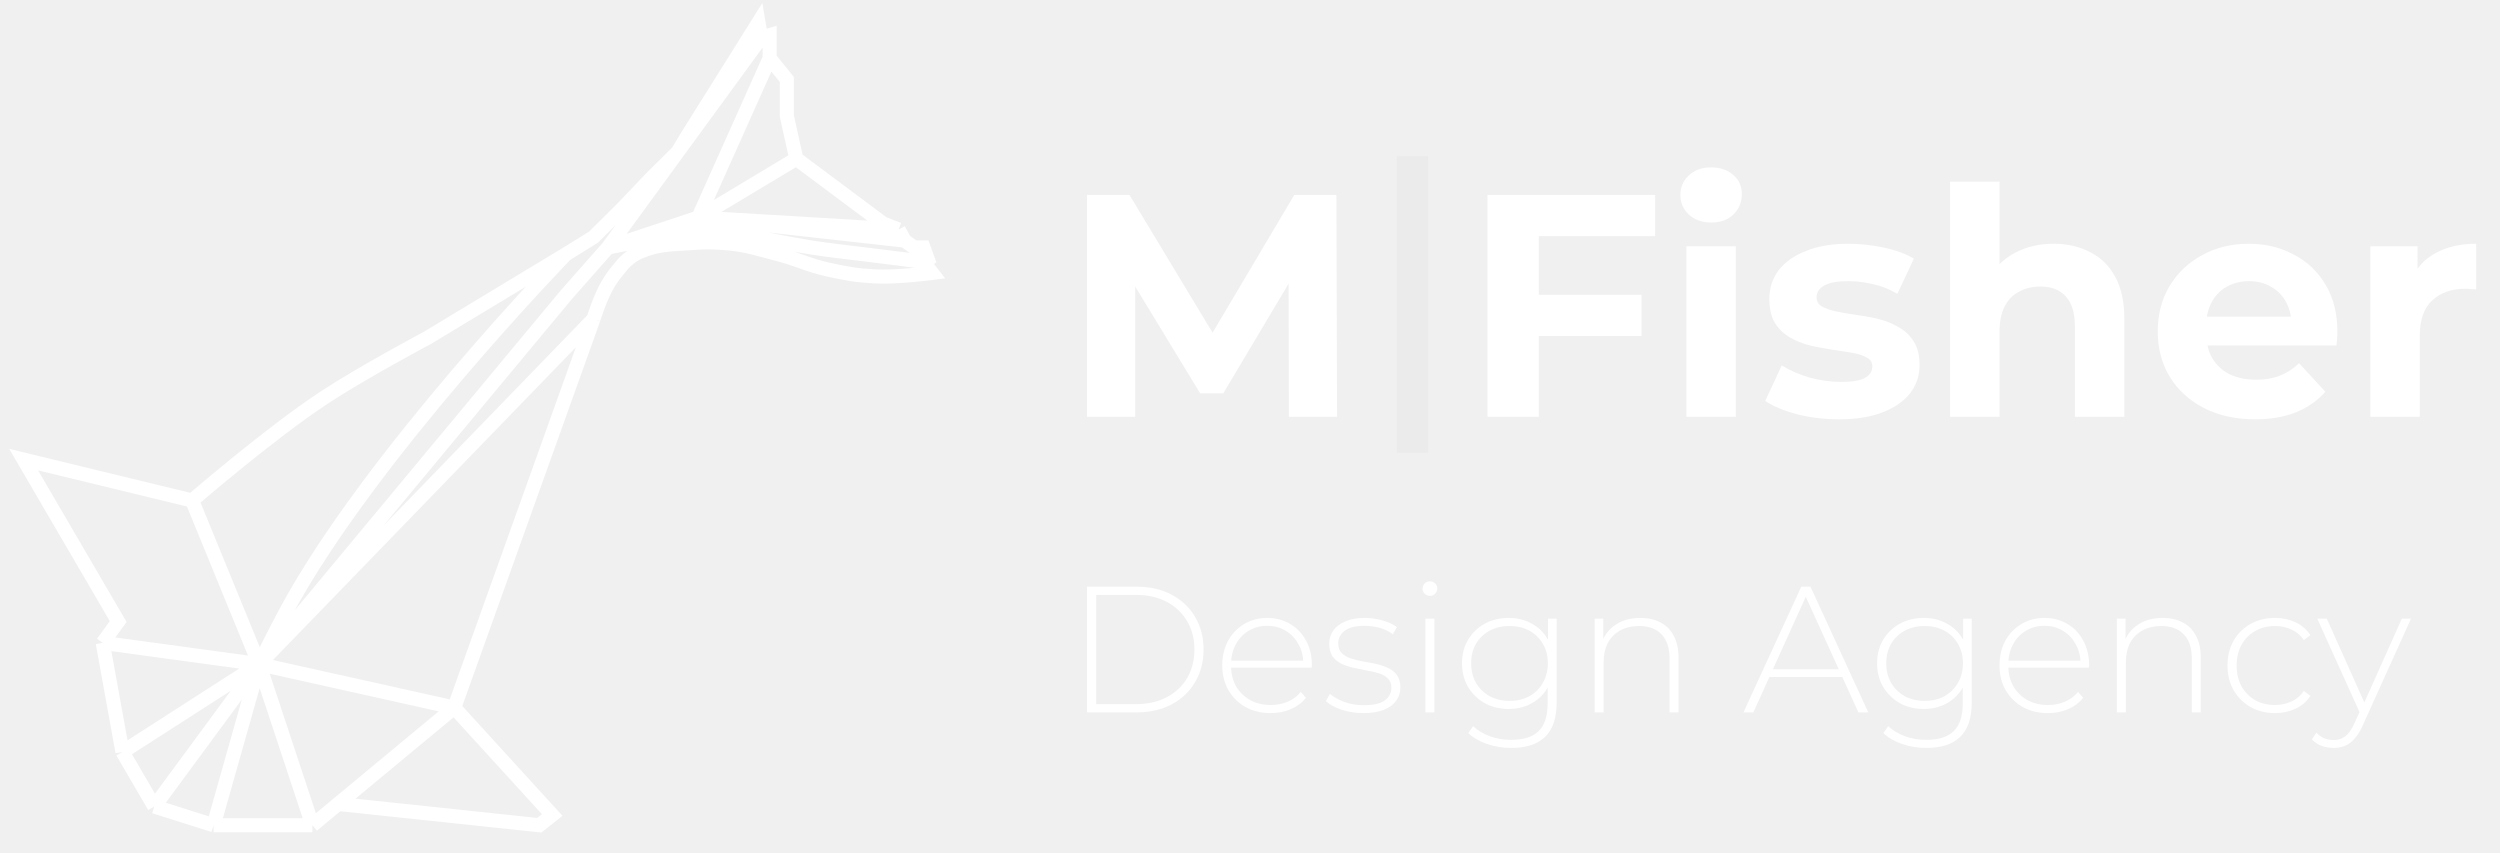
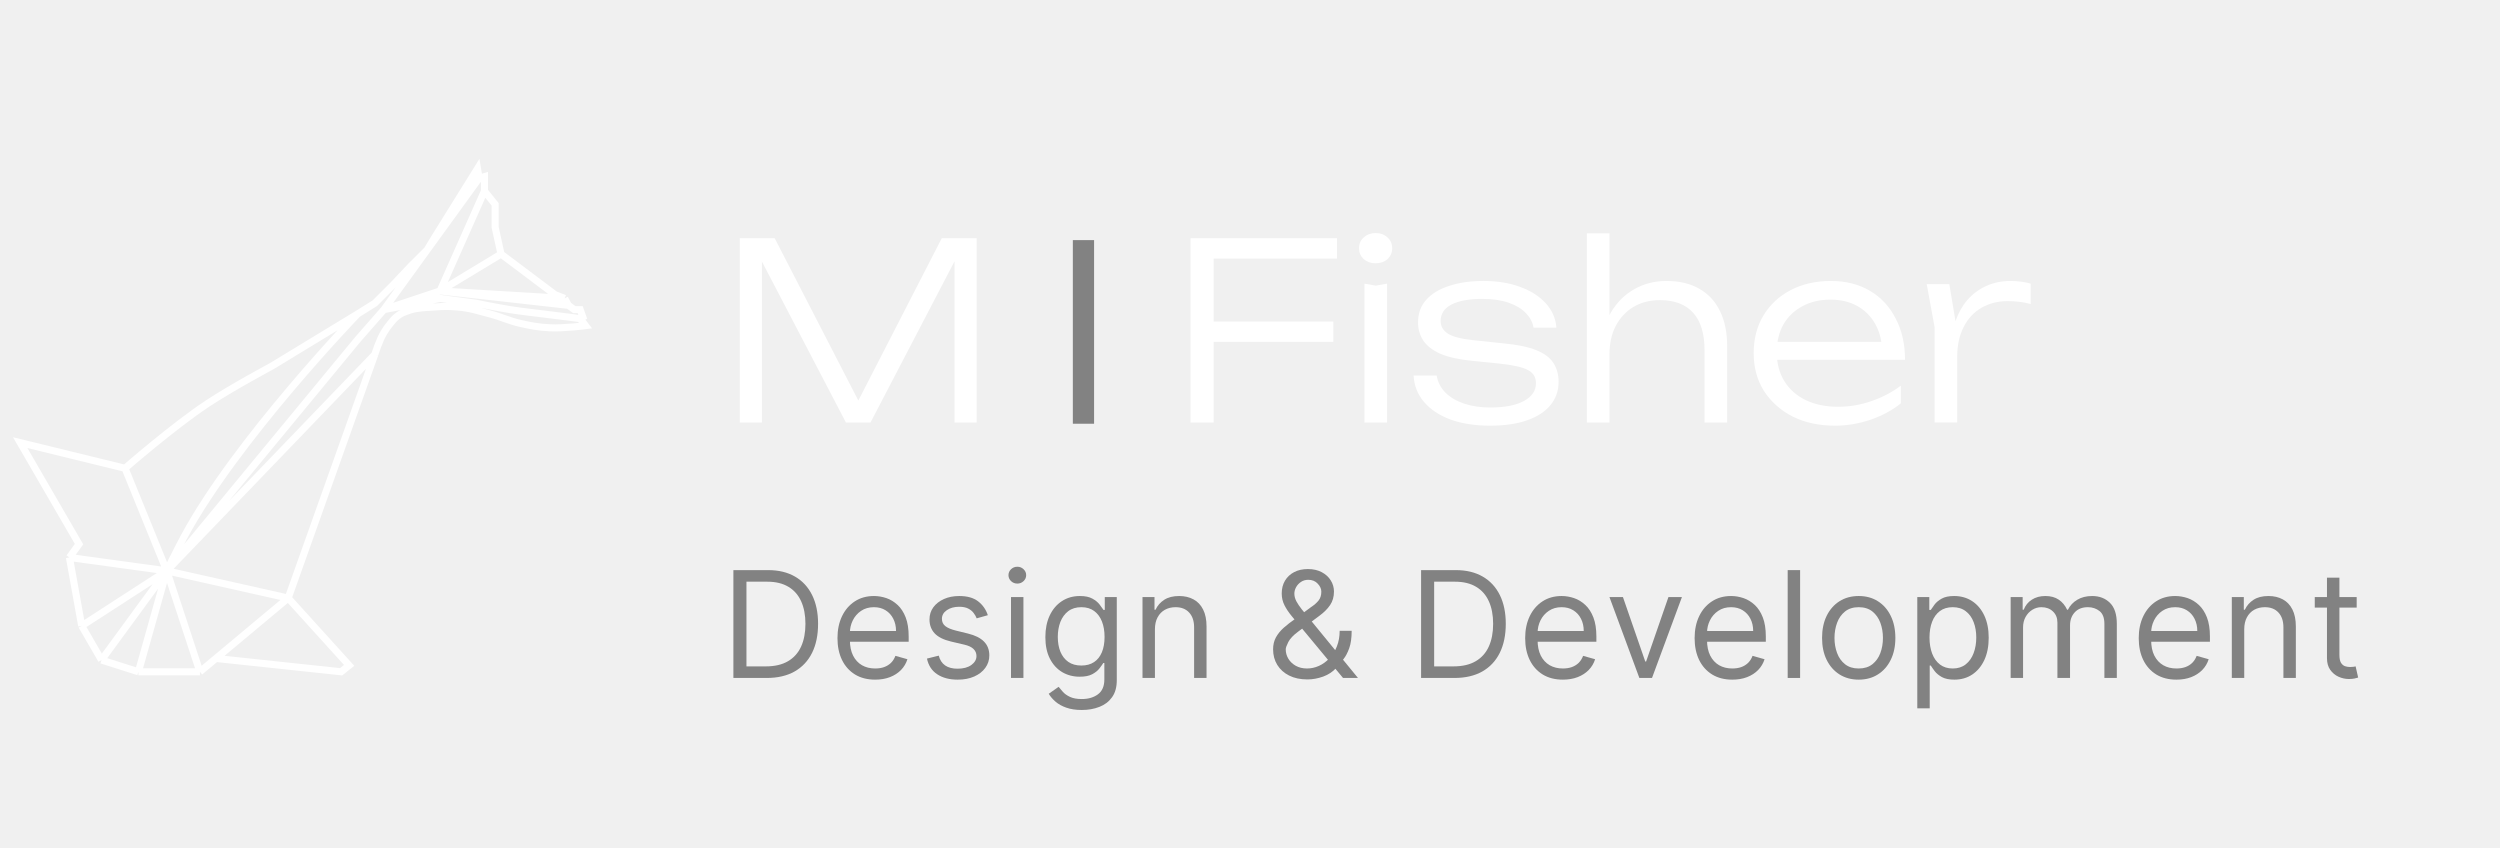
- <svg xmlns="http://www.w3.org/2000/svg" width="355" height="121" viewBox="0 0 355 121" fill="none">
-   <path d="M154.357 59.183V27.683H160.387L173.797 49.913H170.602L183.787 27.683H189.772L189.862 59.183H183.022L182.977 38.168H184.237L173.707 55.853H170.422L159.667 38.168H161.197V59.183H154.357Z" fill="white" />
-   <path d="M218.513 41.858H233.093V47.708H218.513V41.858ZM218.513 59.183H211.223V27.683H235.028V33.533H218.513V59.183Z" fill="white" />
-   <path d="M239.468 59.183V34.973H246.488V59.183H239.468ZM242.978 31.598C241.688 31.598 240.638 31.223 239.828 30.473C239.018 29.723 238.613 28.793 238.613 27.683C238.613 26.573 239.018 25.643 239.828 24.893C240.638 24.143 241.688 23.768 242.978 23.768C244.268 23.768 245.318 24.128 246.128 24.848C246.938 25.538 247.343 26.438 247.343 27.548C247.343 28.718 246.938 29.693 246.128 30.473C245.348 31.223 244.298 31.598 242.978 31.598Z" fill="white" />
-   <path d="M261.148 59.543C259.078 59.543 257.083 59.303 255.163 58.823C253.273 58.313 251.773 57.683 250.663 56.933L253.003 51.893C254.113 52.583 255.418 53.153 256.918 53.603C258.448 54.023 259.948 54.233 261.418 54.233C263.038 54.233 264.178 54.038 264.838 53.648C265.528 53.258 265.873 52.718 265.873 52.028C265.873 51.458 265.603 51.038 265.063 50.768C264.553 50.468 263.863 50.243 262.993 50.093C262.123 49.943 261.163 49.793 260.113 49.643C259.093 49.493 258.058 49.298 257.008 49.058C255.958 48.788 254.998 48.398 254.128 47.888C253.258 47.378 252.553 46.688 252.013 45.818C251.503 44.948 251.248 43.823 251.248 42.443C251.248 40.913 251.683 39.563 252.553 38.393C253.453 37.223 254.743 36.308 256.423 35.648C258.103 34.958 260.113 34.613 262.453 34.613C264.103 34.613 265.783 34.793 267.493 35.153C269.203 35.513 270.628 36.038 271.768 36.728L269.428 41.723C268.258 41.033 267.073 40.568 265.873 40.328C264.703 40.058 263.563 39.923 262.453 39.923C260.893 39.923 259.753 40.133 259.033 40.553C258.313 40.973 257.953 41.513 257.953 42.173C257.953 42.773 258.208 43.223 258.718 43.523C259.258 43.823 259.963 44.063 260.833 44.243C261.703 44.423 262.648 44.588 263.668 44.738C264.718 44.858 265.768 45.053 266.818 45.323C267.868 45.593 268.813 45.983 269.653 46.493C270.523 46.973 271.228 47.648 271.768 48.518C272.308 49.358 272.578 50.468 272.578 51.848C272.578 53.348 272.128 54.683 271.228 55.853C270.328 56.993 269.023 57.893 267.313 58.553C265.633 59.213 263.578 59.543 261.148 59.543Z" fill="white" />
-   <path d="M291.624 34.613C293.544 34.613 295.254 35.003 296.754 35.783C298.284 36.533 299.484 37.703 300.354 39.293C301.224 40.853 301.659 42.863 301.659 45.323V59.183H294.639V46.403C294.639 44.453 294.204 43.013 293.334 42.083C292.494 41.153 291.294 40.688 289.734 40.688C288.624 40.688 287.619 40.928 286.719 41.408C285.849 41.858 285.159 42.563 284.649 43.523C284.169 44.483 283.929 45.713 283.929 47.213V59.183H276.909V25.793H283.929V37.515V41.678C282.509 39.851 282.144 39.307 283.929 37.515C284.554 36.888 285.274 36.355 286.089 35.918C287.709 35.048 289.554 34.613 291.624 34.613Z" fill="white" />
-   <path d="M320.213 59.543C317.453 59.543 315.023 59.003 312.923 57.923C310.853 56.843 309.248 55.373 308.108 53.513C306.968 51.623 306.398 49.478 306.398 47.078C306.398 44.648 306.953 42.503 308.063 40.643C309.203 38.753 310.748 37.283 312.698 36.233C314.648 35.153 316.853 34.613 319.313 34.613C321.683 34.613 323.813 35.123 325.703 36.143C327.623 37.133 329.138 38.573 330.248 40.463C331.358 42.323 331.913 44.558 331.913 47.168C331.913 47.438 331.898 47.753 331.868 48.113C331.838 48.443 331.808 48.758 331.778 49.058H312.113V44.963H328.088L325.388 46.178C325.388 44.918 325.133 43.823 324.623 42.893C324.113 41.963 323.408 41.243 322.508 40.733C321.608 40.193 320.558 39.923 319.358 39.923C318.158 39.923 317.093 40.193 316.163 40.733C315.263 41.243 314.558 41.978 314.048 42.938C313.538 43.868 313.283 44.978 313.283 46.268V47.348C313.283 48.668 313.568 49.838 314.138 50.858C314.738 51.848 315.563 52.613 316.613 53.153C317.693 53.663 318.953 53.918 320.393 53.918C321.683 53.918 322.808 53.723 323.768 53.333C324.758 52.943 325.658 52.358 326.468 51.578L330.203 55.628C329.093 56.888 327.698 57.863 326.018 58.553C324.338 59.213 322.403 59.543 320.213 59.543Z" fill="white" />
-   <path d="M336.587 59.183V34.973H343.292V41.813L342.347 39.833C343.067 38.123 344.222 36.833 345.812 35.963C347.402 35.063 349.337 34.613 351.617 34.613V41.093C351.317 41.063 351.047 41.048 350.807 41.048C350.567 41.018 350.312 41.003 350.042 41.003C348.122 41.003 346.562 41.558 345.362 42.668C344.192 43.748 343.607 45.443 343.607 47.753V59.183H336.587Z" fill="white" />
-   <path d="M154.357 101.158V83.308H161.421C163.308 83.308 164.965 83.69 166.393 84.455C167.821 85.22 168.926 86.274 169.708 87.617C170.507 88.96 170.907 90.499 170.907 92.233C170.907 93.967 170.507 95.505 169.708 96.848C168.926 98.191 167.821 99.245 166.393 100.01C164.965 100.775 163.308 101.158 161.421 101.158H154.357ZM155.658 99.985H161.319C163.002 99.985 164.464 99.653 165.705 98.99C166.946 98.327 167.906 97.418 168.586 96.262C169.266 95.089 169.606 93.746 169.606 92.233C169.606 90.72 169.266 89.385 168.586 88.229C167.906 87.056 166.946 86.138 165.705 85.475C164.464 84.812 163.002 84.481 161.319 84.481H155.658V99.985Z" fill="white" />
-   <path d="M180.423 101.26C179.08 101.26 177.89 100.971 176.853 100.393C175.833 99.815 175.025 99.016 174.43 97.996C173.852 96.976 173.563 95.811 173.563 94.502C173.563 93.176 173.835 92.012 174.379 91.009C174.94 89.989 175.705 89.19 176.674 88.612C177.643 88.034 178.731 87.745 179.938 87.745C181.145 87.745 182.225 88.025 183.177 88.586C184.146 89.147 184.902 89.938 185.446 90.958C186.007 91.961 186.288 93.125 186.288 94.451C186.288 94.502 186.279 94.562 186.262 94.63C186.262 94.681 186.262 94.74 186.262 94.808H174.507V93.814H185.574L185.064 94.298C185.081 93.261 184.86 92.335 184.401 91.519C183.959 90.686 183.355 90.04 182.59 89.581C181.825 89.105 180.941 88.867 179.938 88.867C178.952 88.867 178.068 89.105 177.286 89.581C176.521 90.04 175.918 90.686 175.476 91.519C175.034 92.335 174.813 93.27 174.813 94.324V94.553C174.813 95.641 175.051 96.61 175.527 97.46C176.02 98.293 176.691 98.948 177.541 99.424C178.391 99.883 179.36 100.112 180.448 100.112C181.298 100.112 182.089 99.959 182.82 99.653C183.568 99.347 184.197 98.88 184.707 98.251L185.446 99.092C184.868 99.806 184.137 100.35 183.253 100.724C182.386 101.081 181.443 101.26 180.423 101.26Z" fill="white" />
-   <path d="M193.598 101.26C192.493 101.26 191.456 101.098 190.487 100.775C189.535 100.452 188.796 100.044 188.269 99.551L188.855 98.531C189.365 98.973 190.045 99.356 190.895 99.679C191.745 99.985 192.663 100.138 193.649 100.138C195.043 100.138 196.046 99.908 196.658 99.449C197.27 98.99 197.576 98.387 197.576 97.639C197.576 97.095 197.415 96.67 197.092 96.364C196.786 96.041 196.369 95.794 195.842 95.624C195.315 95.454 194.737 95.318 194.108 95.216C193.479 95.097 192.85 94.97 192.221 94.834C191.592 94.698 191.014 94.502 190.487 94.247C189.96 93.992 189.535 93.644 189.212 93.202C188.906 92.743 188.753 92.139 188.753 91.391C188.753 90.711 188.94 90.099 189.314 89.555C189.688 89.011 190.249 88.578 190.997 88.255C191.745 87.915 192.68 87.745 193.802 87.745C194.635 87.745 195.468 87.864 196.301 88.102C197.151 88.34 197.84 88.654 198.367 89.045L197.78 90.065C197.219 89.64 196.59 89.334 195.893 89.147C195.196 88.96 194.491 88.867 193.777 88.867C192.485 88.867 191.533 89.105 190.921 89.581C190.326 90.057 190.028 90.652 190.028 91.366C190.028 91.927 190.181 92.377 190.487 92.717C190.81 93.04 191.235 93.295 191.762 93.482C192.289 93.652 192.867 93.797 193.496 93.916C194.125 94.018 194.754 94.137 195.383 94.273C196.012 94.409 196.59 94.604 197.117 94.859C197.644 95.097 198.061 95.437 198.367 95.879C198.69 96.304 198.851 96.882 198.851 97.613C198.851 98.344 198.647 98.982 198.239 99.526C197.848 100.07 197.262 100.495 196.48 100.801C195.698 101.107 194.737 101.26 193.598 101.26Z" fill="white" />
-   <path d="M202.409 101.158V87.847H203.684V101.158H202.409ZM203.047 84.608C202.758 84.608 202.511 84.506 202.307 84.302C202.103 84.098 202.001 83.86 202.001 83.588C202.001 83.299 202.103 83.053 202.307 82.849C202.511 82.645 202.758 82.543 203.047 82.543C203.353 82.543 203.599 82.645 203.786 82.849C203.99 83.036 204.092 83.274 204.092 83.563C204.092 83.852 203.99 84.098 203.786 84.302C203.599 84.506 203.353 84.608 203.047 84.608Z" fill="white" />
-   <path d="M214.592 106.207C213.385 106.207 212.237 106.02 211.149 105.646C210.061 105.272 209.177 104.753 208.497 104.09L209.186 103.121C209.849 103.733 210.639 104.209 211.557 104.549C212.492 104.889 213.495 105.059 214.566 105.059C216.351 105.059 217.66 104.643 218.493 103.81C219.343 102.977 219.768 101.668 219.768 99.883V96.185L220.023 94.196L219.819 92.207V87.847H221.043V99.73C221.043 101.957 220.499 103.589 219.411 104.626C218.34 105.68 216.734 106.207 214.592 106.207ZM214.235 100.673C212.977 100.673 211.846 100.401 210.843 99.857C209.857 99.296 209.067 98.531 208.472 97.562C207.894 96.576 207.605 95.454 207.605 94.196C207.605 92.921 207.894 91.799 208.472 90.83C209.067 89.861 209.857 89.105 210.843 88.561C211.846 88.017 212.977 87.745 214.235 87.745C215.442 87.745 216.521 88.008 217.473 88.535C218.442 89.045 219.207 89.785 219.768 90.754C220.329 91.706 220.61 92.853 220.61 94.196C220.61 95.522 220.329 96.67 219.768 97.639C219.207 98.608 218.442 99.356 217.473 99.883C216.521 100.41 215.442 100.673 214.235 100.673ZM214.337 99.526C215.408 99.526 216.351 99.305 217.167 98.863C217.983 98.404 218.621 97.775 219.08 96.976C219.556 96.16 219.794 95.233 219.794 94.196C219.794 93.142 219.556 92.216 219.08 91.417C218.621 90.618 217.983 89.997 217.167 89.555C216.351 89.113 215.408 88.892 214.337 88.892C213.3 88.892 212.365 89.113 211.532 89.555C210.716 89.997 210.07 90.618 209.594 91.417C209.135 92.216 208.905 93.142 208.905 94.196C208.905 95.233 209.135 96.16 209.594 96.976C210.07 97.775 210.716 98.404 211.532 98.863C212.365 99.305 213.3 99.526 214.337 99.526Z" fill="white" />
-   <path d="M232.943 87.745C234.031 87.745 234.974 87.957 235.773 88.382C236.589 88.79 237.218 89.419 237.66 90.269C238.119 91.102 238.349 92.139 238.349 93.38V101.158H237.074V93.482C237.074 91.986 236.691 90.847 235.926 90.065C235.178 89.283 234.124 88.892 232.764 88.892C231.727 88.892 230.826 89.105 230.061 89.53C229.296 89.955 228.71 90.55 228.302 91.315C227.911 92.08 227.715 92.998 227.715 94.069V101.158H226.44V87.847H227.664V91.544L227.486 91.136C227.894 90.082 228.565 89.258 229.5 88.663C230.435 88.051 231.583 87.745 232.943 87.745Z" fill="white" />
-   <path d="M247.572 101.158L255.783 83.308H257.083L265.294 101.158H263.892L256.14 84.124H256.701L248.974 101.158H247.572ZM250.581 96.134L251.014 95.038H261.699L262.132 96.134H250.581Z" fill="white" />
-   <path d="M273.536 106.207C272.329 106.207 271.181 106.02 270.093 105.646C269.005 105.272 268.121 104.753 267.441 104.09L268.13 103.121C268.793 103.733 269.583 104.209 270.501 104.549C271.436 104.889 272.439 105.059 273.51 105.059C275.295 105.059 276.604 104.643 277.437 103.81C278.287 102.977 278.712 101.668 278.712 99.883V96.185L278.967 94.196L278.763 92.207V87.847H279.987V99.73C279.987 101.957 279.443 103.589 278.355 104.626C277.284 105.68 275.678 106.207 273.536 106.207ZM273.179 100.673C271.921 100.673 270.79 100.401 269.787 99.857C268.801 99.296 268.011 98.531 267.416 97.562C266.838 96.576 266.549 95.454 266.549 94.196C266.549 92.921 266.838 91.799 267.416 90.83C268.011 89.861 268.801 89.105 269.787 88.561C270.79 88.017 271.921 87.745 273.179 87.745C274.386 87.745 275.465 88.008 276.417 88.535C277.386 89.045 278.151 89.785 278.712 90.754C279.273 91.706 279.554 92.853 279.554 94.196C279.554 95.522 279.273 96.67 278.712 97.639C278.151 98.608 277.386 99.356 276.417 99.883C275.465 100.41 274.386 100.673 273.179 100.673ZM273.281 99.526C274.352 99.526 275.295 99.305 276.111 98.863C276.927 98.404 277.565 97.775 278.024 96.976C278.5 96.16 278.738 95.233 278.738 94.196C278.738 93.142 278.5 92.216 278.024 91.417C277.565 90.618 276.927 89.997 276.111 89.555C275.295 89.113 274.352 88.892 273.281 88.892C272.244 88.892 271.309 89.113 270.476 89.555C269.66 89.997 269.014 90.618 268.538 91.417C268.079 92.216 267.849 93.142 267.849 94.196C267.849 95.233 268.079 96.16 268.538 96.976C269.014 97.775 269.66 98.404 270.476 98.863C271.309 99.305 272.244 99.526 273.281 99.526Z" fill="white" />
-   <path d="M290.79 101.26C289.447 101.26 288.257 100.971 287.22 100.393C286.2 99.815 285.393 99.016 284.798 97.996C284.219 96.976 283.93 95.811 283.93 94.502C283.93 93.176 284.202 92.012 284.746 91.009C285.307 89.989 286.072 89.19 287.041 88.612C288.01 88.034 289.098 87.745 290.305 87.745C291.512 87.745 292.592 88.025 293.544 88.586C294.513 89.147 295.269 89.938 295.813 90.958C296.374 91.961 296.655 93.125 296.655 94.451C296.655 94.502 296.646 94.562 296.63 94.63C296.63 94.681 296.63 94.74 296.63 94.808H284.874V93.814H295.941L295.431 94.298C295.448 93.261 295.227 92.335 294.768 91.519C294.326 90.686 293.722 90.04 292.957 89.581C292.192 89.105 291.309 88.867 290.305 88.867C289.319 88.867 288.436 89.105 287.654 89.581C286.889 90.04 286.285 90.686 285.843 91.519C285.401 92.335 285.18 93.27 285.18 94.324V94.553C285.18 95.641 285.418 96.61 285.894 97.46C286.387 98.293 287.059 98.948 287.908 99.424C288.758 99.883 289.727 100.112 290.815 100.112C291.665 100.112 292.456 99.959 293.187 99.653C293.935 99.347 294.564 98.88 295.074 98.251L295.813 99.092C295.235 99.806 294.505 100.35 293.62 100.724C292.753 101.081 291.81 101.26 290.79 101.26Z" fill="white" />
-   <path d="M307.102 87.745C308.19 87.745 309.133 87.957 309.932 88.382C310.748 88.79 311.377 89.419 311.819 90.269C312.278 91.102 312.508 92.139 312.508 93.38V101.158H311.233V93.482C311.233 91.986 310.85 90.847 310.085 90.065C309.337 89.283 308.283 88.892 306.923 88.892C305.886 88.892 304.985 89.105 304.22 89.53C303.455 89.955 302.869 90.55 302.461 91.315C302.07 92.08 301.874 92.998 301.874 94.069V101.158H300.599V87.847H301.823V91.544L301.645 91.136C302.053 90.082 302.724 89.258 303.659 88.663C304.594 88.051 305.742 87.745 307.102 87.745Z" fill="white" />
-   <path d="M323.036 101.26C321.744 101.26 320.588 100.971 319.568 100.393C318.565 99.815 317.766 99.016 317.171 97.996C316.593 96.976 316.304 95.811 316.304 94.502C316.304 93.176 316.593 92.003 317.171 90.983C317.766 89.963 318.565 89.173 319.568 88.612C320.588 88.034 321.744 87.745 323.036 87.745C324.107 87.745 325.076 87.949 325.943 88.357C326.827 88.765 327.541 89.377 328.085 90.193L327.141 90.881C326.665 90.201 326.07 89.7 325.356 89.377C324.642 89.054 323.869 88.892 323.036 88.892C321.999 88.892 321.064 89.13 320.231 89.606C319.415 90.065 318.769 90.72 318.293 91.57C317.834 92.403 317.604 93.38 317.604 94.502C317.604 95.624 317.834 96.61 318.293 97.46C318.769 98.293 319.415 98.948 320.231 99.424C321.064 99.883 321.999 100.112 323.036 100.112C323.869 100.112 324.642 99.951 325.356 99.628C326.07 99.305 326.665 98.803 327.141 98.123L328.085 98.812C327.541 99.628 326.827 100.24 325.943 100.648C325.076 101.056 324.107 101.26 323.036 101.26Z" fill="white" />
-   <path d="M331.371 106.207C330.759 106.207 330.181 106.105 329.637 105.901C329.11 105.697 328.66 105.399 328.286 105.008L328.923 104.039C329.263 104.396 329.629 104.66 330.02 104.83C330.428 105 330.887 105.085 331.397 105.085C332.009 105.085 332.544 104.915 333.003 104.575C333.479 104.235 333.921 103.614 334.329 102.713L335.247 100.673L335.426 100.444L341.061 87.847H342.362L335.528 102.968C335.171 103.784 334.78 104.422 334.355 104.881C333.947 105.357 333.496 105.697 333.003 105.901C332.51 106.105 331.966 106.207 331.371 106.207ZM335.222 101.489L329.051 87.847H330.402L336.012 100.367L335.222 101.489Z" fill="white" />
-   <path d="M14.585 91.284L16.782 88.259L3.357 65.265L27.278 71.074M14.585 91.284L17.392 106.775M14.585 91.284L36.797 94.31M17.392 106.775L21.908 114.52M17.392 106.775L36.797 94.31M21.908 114.52L30.329 117.183M21.908 114.52L36.797 94.31M30.329 117.183H44.364M30.329 117.183L36.797 94.31M44.364 117.183L48.012 114.157M44.364 117.183L36.797 94.31M64.501 100.482L84.272 45.297M64.501 100.482L78.414 115.73L76.584 117.183L48.012 114.157M64.501 100.482L48.012 114.157M64.501 100.482L36.797 94.31M84.272 45.297C84.272 45.297 85.252 42.13 86.347 40.336C86.86 39.494 87.183 39.039 87.811 38.278C88.303 37.683 88.558 37.318 89.154 36.826C89.876 36.229 90.351 35.95 91.229 35.616C92.224 35.237 92.741 35.065 93.792 34.89C95.407 34.62 96.43 34.656 98.063 34.527C100.011 34.373 101.12 34.365 103.067 34.527C106.029 34.772 107.636 35.353 110.512 36.1C113.312 36.827 114.765 37.652 117.59 38.278C120.129 38.841 121.583 39.106 124.181 39.246C127.375 39.419 132.357 38.762 132.357 38.762L131.137 37.189M84.272 45.297L36.797 94.31M131.137 37.189L131.747 36.826L131.137 35.132H129.795L128.452 34.163M131.137 37.189L128.452 36.826C128.452 36.826 124.881 36.389 122.594 36.1C119.685 35.731 118.045 35.587 115.149 35.132C112.084 34.65 107.339 33.679 107.339 33.679L99.162 32.59L93.914 33.679L86.347 35.132M27.278 71.074C27.278 71.074 38.292 61.544 46.073 56.431C51.592 52.804 60.718 47.96 60.718 47.96L80.367 36.1M27.278 71.074L36.797 94.31M80.367 36.1L84.272 33.679L88.3 29.686L92.449 25.329L96.233 21.578M80.367 36.1C80.367 36.1 52.632 64.634 40.703 86.686C39.111 89.629 36.797 94.31 36.797 94.31M96.233 21.578L97.697 19.157L107.705 3.183L108.071 5.361M96.233 21.578L86.347 35.132M96.233 21.578L108.071 5.361M108.071 5.361L109.291 4.998V8.265M109.291 8.265L111.732 11.291V16.495L113.075 22.546M109.291 8.265L99.162 30.896M113.075 22.546L125.401 31.743L127.598 32.59M113.075 22.546L99.162 30.896M127.598 32.59L128.452 34.163M127.598 32.59L99.162 30.896M128.452 34.163L99.162 30.896M36.797 94.31L80.367 41.909L86.347 35.132M86.347 35.132L99.162 30.896" stroke="white" stroke-width="2" />
-   <path d="M198.357 64.303V22.183H202.787V64.303H198.357Z" fill="#DBDBDB" fill-opacity="0.2" />
+ <svg xmlns="http://www.w3.org/2000/svg" width="177" height="60" viewBox="0 0 177 60" fill="none">
+   <path d="M4.914 39.469L5.595 38.524L1.43 31.338L8.852 33.154M4.914 39.469L5.785 44.31M4.914 39.469L11.806 40.415M5.785 44.31L7.186 46.73M5.785 44.31L11.806 40.415M7.186 46.73L9.799 47.562M7.186 46.73L11.806 40.415M9.799 47.562H14.153M9.799 47.562L11.806 40.415M14.153 47.562L15.285 46.617M14.153 47.562L11.806 40.415M20.402 42.344L26.536 25.098M20.402 42.344L24.719 47.109L24.151 47.562L15.285 46.617M20.402 42.344L15.285 46.617M20.402 42.344L11.806 40.415M26.536 25.098C26.536 25.098 26.84 24.109 27.18 23.548C27.339 23.285 27.439 23.143 27.634 22.905C27.787 22.719 27.866 22.605 28.051 22.451C28.275 22.265 28.422 22.177 28.695 22.073C29.003 21.954 29.164 21.901 29.49 21.846C29.991 21.762 30.309 21.773 30.815 21.733C31.42 21.684 31.764 21.682 32.368 21.733C33.287 21.809 33.786 21.991 34.678 22.224C35.547 22.451 35.998 22.709 36.874 22.905C37.662 23.081 38.113 23.164 38.919 23.207C39.91 23.261 41.456 23.056 41.456 23.056L41.078 22.564M26.536 25.098L11.806 40.415M41.078 22.564L41.267 22.451L41.078 21.922H40.661L40.245 21.619M41.078 22.564L40.245 22.451C40.245 22.451 39.136 22.315 38.427 22.224C37.524 22.109 37.016 22.064 36.117 21.922C35.166 21.771 33.693 21.468 33.693 21.468L31.156 21.127L29.528 21.468L27.18 21.922M8.852 33.154C8.852 33.154 12.269 30.175 14.684 28.578C16.396 27.444 19.228 25.93 19.228 25.93L25.325 22.224M8.852 33.154L11.806 40.415M25.325 22.224L26.536 21.468L27.786 20.22L29.073 18.858L30.247 17.686M25.325 22.224C25.325 22.224 16.719 31.141 13.017 38.032C12.523 38.952 11.806 40.415 11.806 40.415M30.247 17.686L30.702 16.93L33.807 11.938L33.92 12.618M30.247 17.686L27.18 21.922M30.247 17.686L33.92 12.618M33.92 12.618L34.299 12.505V13.526M34.299 13.526L35.057 14.471V16.098L35.473 17.988M34.299 13.526L31.156 20.598M35.473 17.988L39.298 20.863L39.979 21.127M35.473 17.988L31.156 20.598M39.979 21.127L40.245 21.619M39.979 21.127L31.156 20.598M40.245 21.619L31.156 20.598M11.806 40.415L25.325 24.039L27.18 21.922M27.18 21.922L31.156 20.598" stroke="white" stroke-width="0.5" />
+   <path d="M136.412 20.118H138.013L138.569 23.458V29.912H136.969V23.163L136.412 20.118ZM143.771 20.084V21.527C143.55 21.458 143.289 21.406 142.988 21.371C142.698 21.336 142.42 21.319 142.153 21.319C141.457 21.319 140.837 21.475 140.292 21.788C139.746 22.101 139.323 22.559 139.022 23.163C138.72 23.754 138.569 24.456 138.569 25.268L138.117 24.641C138.14 23.957 138.25 23.325 138.447 22.745C138.645 22.165 138.923 21.666 139.283 21.249C139.654 20.82 140.094 20.489 140.605 20.257C141.127 20.014 141.712 19.892 142.362 19.892C142.605 19.892 142.855 19.91 143.11 19.944C143.376 19.979 143.597 20.026 143.771 20.084Z" fill="white" />
+   <path d="M129.918 30.139C128.793 30.139 127.796 29.924 126.926 29.495C126.068 29.054 125.39 28.451 124.891 27.686C124.404 26.909 124.16 26.016 124.16 25.007C124.16 23.986 124.392 23.093 124.856 22.328C125.32 21.562 125.964 20.965 126.787 20.536C127.61 20.107 128.556 19.892 129.623 19.892C130.678 19.892 131.6 20.124 132.389 20.588C133.177 21.052 133.786 21.707 134.215 22.554C134.656 23.389 134.876 24.363 134.876 25.476H125.378V24.206H134.198L133.258 24.78C133.224 24.05 133.05 23.418 132.737 22.884C132.423 22.351 132 21.939 131.467 21.649C130.933 21.359 130.313 21.214 129.605 21.214C128.84 21.214 128.173 21.371 127.605 21.684C127.036 21.985 126.59 22.415 126.265 22.971C125.952 23.528 125.795 24.183 125.795 24.937C125.795 25.726 125.975 26.41 126.335 26.99C126.694 27.57 127.199 28.016 127.848 28.329C128.498 28.642 129.263 28.799 130.145 28.799C130.945 28.799 131.728 28.666 132.493 28.399C133.27 28.132 133.966 27.767 134.581 27.303V28.555C133.978 29.043 133.258 29.431 132.423 29.721C131.588 29.999 130.753 30.139 129.918 30.139Z" fill="white" />
+   <path d="M112.35 16.518H113.95V29.913H112.35V16.518ZM117.986 19.892C118.902 19.892 119.679 20.078 120.317 20.449C120.955 20.809 121.442 21.336 121.778 22.032C122.115 22.716 122.283 23.546 122.283 24.52V29.913H120.682V24.798C120.682 23.627 120.416 22.745 119.882 22.154C119.349 21.551 118.56 21.249 117.516 21.249C116.809 21.249 116.183 21.412 115.638 21.736C115.104 22.061 114.687 22.514 114.385 23.093C114.095 23.662 113.95 24.329 113.95 25.094L113.306 24.642C113.388 23.668 113.637 22.827 114.054 22.119C114.472 21.412 115.017 20.867 115.69 20.484C116.374 20.09 117.139 19.892 117.986 19.892Z" fill="white" />
+   <path d="M110.348 27.042C110.348 27.668 110.156 28.213 109.774 28.677C109.403 29.141 108.852 29.501 108.121 29.756C107.402 30.011 106.526 30.139 105.494 30.139C104.439 30.139 103.505 29.994 102.693 29.704C101.893 29.402 101.267 28.985 100.815 28.451C100.362 27.918 100.119 27.297 100.084 26.59H101.719C101.789 27.042 101.992 27.442 102.328 27.79C102.664 28.126 103.105 28.387 103.65 28.573C104.195 28.758 104.816 28.851 105.512 28.851C106.521 28.851 107.309 28.701 107.878 28.399C108.457 28.086 108.747 27.663 108.747 27.129C108.747 26.712 108.562 26.404 108.191 26.207C107.82 25.998 107.13 25.842 106.121 25.737L104.224 25.546C103.285 25.453 102.531 25.285 101.963 25.041C101.406 24.786 101.006 24.473 100.762 24.102C100.519 23.719 100.397 23.296 100.397 22.832C100.397 22.194 100.588 21.661 100.971 21.232C101.366 20.791 101.911 20.46 102.606 20.24C103.302 20.008 104.108 19.892 105.025 19.892C105.999 19.892 106.863 20.031 107.617 20.31C108.382 20.588 108.991 20.977 109.443 21.475C109.896 21.974 110.145 22.548 110.191 23.197H108.573C108.515 22.826 108.341 22.49 108.052 22.188C107.762 21.875 107.356 21.626 106.834 21.44C106.323 21.255 105.691 21.162 104.938 21.162C104.01 21.162 103.285 21.295 102.763 21.562C102.253 21.829 101.998 22.217 101.998 22.728C101.998 23.099 102.166 23.395 102.502 23.615C102.838 23.835 103.436 23.992 104.294 24.085L106.451 24.311C107.437 24.404 108.214 24.566 108.782 24.798C109.35 25.03 109.751 25.331 109.983 25.703C110.226 26.074 110.348 26.52 110.348 27.042Z" fill="white" />
+   <path d="M96.602 20.084L97.402 20.223L98.202 20.084V29.913H96.602V20.084ZM97.384 18.64C97.06 18.64 96.781 18.541 96.549 18.344C96.329 18.135 96.219 17.88 96.219 17.579C96.219 17.265 96.329 17.01 96.549 16.813C96.781 16.604 97.06 16.5 97.384 16.5C97.732 16.5 98.016 16.604 98.237 16.813C98.457 17.01 98.567 17.265 98.567 17.579C98.567 17.88 98.457 18.135 98.237 18.344C98.016 18.541 97.732 18.64 97.384 18.64Z" fill="white" />
+   <path d="M85.074 22.763H94.398V24.206H85.074V22.763ZM94.659 16.865V18.309H84.9L85.926 17.265V29.913H84.291V16.865H94.659Z" fill="white" />
+   <path d="M69.147 16.865V29.913H67.581V17.248L68.225 17.265L61.632 29.913H59.892L53.299 17.283L53.943 17.265V29.913H52.377V16.865H54.847L61.284 29.356H60.258L66.677 16.865H69.147Z" fill="white" />
+   <path d="M75.957 17H77.461V30H75.957V17Z" fill="#828282" />
+   <path d="M166.853 42.273V43.018H163.885V42.273H166.853ZM164.75 40.9H165.63V46.359C165.63 46.608 165.666 46.794 165.738 46.919C165.813 47.04 165.907 47.122 166.021 47.165C166.138 47.204 166.261 47.224 166.39 47.224C166.487 47.224 166.567 47.219 166.629 47.209C166.691 47.197 166.741 47.187 166.778 47.179L166.957 47.97C166.898 47.992 166.814 48.015 166.707 48.037C166.601 48.062 166.465 48.074 166.301 48.074C166.052 48.074 165.809 48.021 165.57 47.914C165.334 47.807 165.138 47.644 164.981 47.426C164.827 47.207 164.75 46.931 164.75 46.598V40.9Z" fill="#828282" />
+   <path d="M158.892 44.555V48H158.012V42.273H158.862V43.168H158.936C159.071 42.877 159.275 42.643 159.548 42.467C159.821 42.288 160.174 42.198 160.607 42.198C160.995 42.198 161.334 42.278 161.625 42.437C161.916 42.593 162.142 42.832 162.303 43.153C162.465 43.471 162.546 43.874 162.546 44.361V48H161.666V44.42C161.666 43.971 161.549 43.62 161.315 43.369C161.082 43.115 160.761 42.989 160.353 42.989C160.072 42.989 159.821 43.05 159.6 43.171C159.381 43.293 159.209 43.471 159.082 43.705C158.955 43.938 158.892 44.222 158.892 44.555Z" fill="#828282" />
+   <path d="M154.092 48.119C153.54 48.119 153.064 47.998 152.664 47.754C152.266 47.508 151.959 47.165 151.743 46.725C151.529 46.282 151.422 45.768 151.422 45.181C151.422 44.594 151.529 44.078 151.743 43.63C151.959 43.18 152.26 42.83 152.645 42.579C153.033 42.325 153.485 42.198 154.002 42.198C154.3 42.198 154.595 42.248 154.886 42.347C155.177 42.447 155.441 42.608 155.68 42.832C155.919 43.053 156.109 43.347 156.251 43.712C156.392 44.078 156.463 44.527 156.463 45.062V45.435H152.048V44.674H155.568C155.568 44.351 155.504 44.063 155.374 43.809C155.248 43.556 155.066 43.355 154.83 43.209C154.596 43.062 154.32 42.989 154.002 42.989C153.652 42.989 153.348 43.076 153.092 43.25C152.839 43.421 152.644 43.645 152.507 43.921C152.37 44.197 152.302 44.493 152.302 44.808V45.315C152.302 45.748 152.376 46.115 152.526 46.415C152.677 46.714 152.887 46.941 153.156 47.098C153.424 47.252 153.736 47.329 154.092 47.329C154.323 47.329 154.532 47.297 154.718 47.232C154.907 47.165 155.07 47.065 155.207 46.934C155.343 46.799 155.449 46.633 155.523 46.434L156.374 46.673C156.284 46.961 156.134 47.215 155.922 47.433C155.711 47.65 155.45 47.819 155.139 47.94C154.829 48.06 154.479 48.119 154.092 48.119Z" fill="#828282" />
+   <path d="M142.354 48V42.273H143.204V43.168H143.278C143.398 42.862 143.59 42.625 143.856 42.456C144.122 42.284 144.442 42.198 144.814 42.198C145.192 42.198 145.507 42.284 145.758 42.456C146.011 42.625 146.209 42.862 146.351 43.168H146.41C146.557 42.872 146.777 42.637 147.07 42.463C147.364 42.286 147.715 42.198 148.126 42.198C148.638 42.198 149.056 42.359 149.382 42.679C149.708 42.997 149.871 43.493 149.871 44.167V48H148.991V44.167C148.991 43.744 148.875 43.442 148.644 43.261C148.413 43.08 148.14 42.989 147.827 42.989C147.425 42.989 147.113 43.111 146.891 43.354C146.67 43.595 146.559 43.901 146.559 44.271V48H145.665V44.078C145.665 43.752 145.559 43.49 145.348 43.291C145.136 43.089 144.864 42.989 144.531 42.989C144.302 42.989 144.089 43.05 143.89 43.171C143.693 43.293 143.534 43.462 143.412 43.678C143.293 43.892 143.233 44.14 143.233 44.42V48H142.354Z" fill="#828282" />
+   <path d="M135.744 50.148V42.273H136.594V43.183H136.699C136.763 43.083 136.853 42.956 136.967 42.802C137.084 42.646 137.251 42.507 137.467 42.385C137.686 42.26 137.981 42.198 138.354 42.198C138.836 42.198 139.262 42.319 139.629 42.56C139.997 42.801 140.284 43.143 140.491 43.585C140.697 44.028 140.8 44.55 140.8 45.151C140.8 45.758 140.697 46.284 140.491 46.729C140.284 47.171 139.999 47.514 139.633 47.758C139.268 47.999 138.846 48.119 138.369 48.119C138.001 48.119 137.707 48.059 137.485 47.937C137.264 47.812 137.094 47.672 136.975 47.515C136.855 47.356 136.763 47.224 136.699 47.12H136.624V50.148H135.744ZM136.609 45.136C136.609 45.569 136.673 45.951 136.799 46.281C136.926 46.609 137.111 46.867 137.355 47.053C137.599 47.237 137.897 47.329 138.25 47.329C138.618 47.329 138.925 47.232 139.171 47.038C139.419 46.842 139.606 46.578 139.73 46.248C139.857 45.914 139.92 45.544 139.92 45.136C139.92 44.734 139.858 44.371 139.734 44.048C139.612 43.722 139.427 43.465 139.178 43.276C138.932 43.084 138.623 42.989 138.25 42.989C137.892 42.989 137.591 43.08 137.347 43.261C137.104 43.44 136.92 43.691 136.796 44.014C136.671 44.335 136.609 44.709 136.609 45.136Z" fill="#828282" />
+   <path d="M131.597 48.119C131.08 48.119 130.626 47.996 130.236 47.75C129.848 47.504 129.545 47.16 129.326 46.717C129.11 46.275 129.002 45.758 129.002 45.166C129.002 44.57 129.11 44.049 129.326 43.604C129.545 43.159 129.848 42.813 130.236 42.567C130.626 42.321 131.08 42.198 131.597 42.198C132.114 42.198 132.567 42.321 132.954 42.567C133.345 42.813 133.648 43.159 133.864 43.604C134.083 44.049 134.192 44.57 134.192 45.166C134.192 45.758 134.083 46.275 133.864 46.717C133.648 47.16 133.345 47.504 132.954 47.75C132.567 47.996 132.114 48.119 131.597 48.119ZM131.597 47.329C131.99 47.329 132.313 47.228 132.567 47.027C132.82 46.826 133.008 46.561 133.13 46.233C133.251 45.905 133.312 45.549 133.312 45.166C133.312 44.783 133.251 44.427 133.13 44.096C133.008 43.766 132.82 43.498 132.567 43.294C132.313 43.091 131.99 42.989 131.597 42.989C131.204 42.989 130.881 43.091 130.628 43.294C130.374 43.498 130.186 43.766 130.065 44.096C129.943 44.427 129.882 44.783 129.882 45.166C129.882 45.549 129.943 45.905 130.065 46.233C130.186 46.561 130.374 46.826 130.628 47.027C130.881 47.228 131.204 47.329 131.597 47.329Z" fill="#828282" />
+   <path d="M127.448 40.364V48H126.568V40.364H127.448Z" fill="#828282" />
+   <path d="M122.648 48.119C122.096 48.119 121.62 47.998 121.22 47.754C120.822 47.508 120.515 47.165 120.299 46.725C120.085 46.282 119.979 45.768 119.979 45.181C119.979 44.594 120.085 44.078 120.299 43.63C120.515 43.18 120.816 42.83 121.202 42.579C121.589 42.325 122.042 42.198 122.559 42.198C122.857 42.198 123.152 42.248 123.442 42.347C123.733 42.447 123.998 42.608 124.237 42.832C124.475 43.053 124.665 43.347 124.807 43.712C124.949 44.078 125.02 44.527 125.02 45.062V45.435H120.605V44.674H124.125C124.125 44.351 124.06 44.063 123.931 43.809C123.804 43.556 123.623 43.355 123.387 43.209C123.153 43.062 122.877 42.989 122.559 42.989C122.208 42.989 121.905 43.076 121.649 43.25C121.395 43.421 121.2 43.645 121.064 43.921C120.927 44.197 120.858 44.493 120.858 44.808V45.315C120.858 45.748 120.933 46.115 121.082 46.415C121.234 46.714 121.444 46.941 121.712 47.098C121.981 47.252 122.293 47.329 122.648 47.329C122.879 47.329 123.088 47.297 123.275 47.232C123.464 47.165 123.626 47.065 123.763 46.934C123.9 46.799 124.006 46.633 124.08 46.434L124.93 46.673C124.841 46.961 124.69 47.215 124.479 47.433C124.268 47.65 124.007 47.819 123.696 47.94C123.385 48.06 123.036 48.119 122.648 48.119Z" fill="#828282" />
+   <path d="M119.08 42.273L116.962 48H116.067L113.949 42.273H114.904L116.485 46.837H116.544L118.125 42.273H119.08Z" fill="#828282" />
+   <path d="M110.652 48.119C110.1 48.119 109.624 47.998 109.224 47.754C108.826 47.508 108.519 47.165 108.303 46.725C108.089 46.282 107.982 45.768 107.982 45.181C107.982 44.594 108.089 44.078 108.303 43.63C108.519 43.18 108.82 42.83 109.205 42.579C109.593 42.325 110.046 42.198 110.563 42.198C110.861 42.198 111.156 42.248 111.446 42.347C111.737 42.447 112.002 42.608 112.241 42.832C112.479 43.053 112.669 43.347 112.811 43.712C112.953 44.078 113.024 44.527 113.024 45.062V45.435H108.609V44.674H112.129C112.129 44.351 112.064 44.063 111.935 43.809C111.808 43.556 111.627 43.355 111.39 43.209C111.157 43.062 110.881 42.989 110.563 42.989C110.212 42.989 109.909 43.076 109.653 43.25C109.399 43.421 109.204 43.645 109.067 43.921C108.931 44.197 108.862 44.493 108.862 44.808V45.315C108.862 45.748 108.937 46.115 109.086 46.415C109.238 46.714 109.448 46.941 109.716 47.098C109.985 47.252 110.297 47.329 110.652 47.329C110.883 47.329 111.092 47.297 111.279 47.232C111.468 47.165 111.63 47.065 111.767 46.934C111.904 46.799 112.009 46.633 112.084 46.434L112.934 46.673C112.845 46.961 112.694 47.215 112.483 47.433C112.272 47.65 112.011 47.819 111.7 47.94C111.389 48.06 111.04 48.119 110.652 48.119Z" fill="#828282" />
+   <path d="M102.97 48H100.613V40.364H103.074C103.815 40.364 104.449 40.517 104.976 40.822C105.503 41.126 105.907 41.562 106.188 42.131C106.469 42.698 106.609 43.377 106.609 44.167C106.609 44.962 106.467 45.647 106.184 46.221C105.901 46.793 105.488 47.233 104.946 47.541C104.404 47.847 103.745 48 102.97 48ZM101.538 47.18H102.91C103.542 47.18 104.065 47.058 104.48 46.814C104.895 46.571 105.205 46.224 105.408 45.774C105.612 45.324 105.714 44.788 105.714 44.167C105.714 43.551 105.613 43.02 105.412 42.575C105.211 42.127 104.91 41.784 104.51 41.546C104.11 41.305 103.611 41.184 103.015 41.184H101.538V47.18Z" fill="#828282" />
+   <path d="M92.566 48.104C92.064 48.104 91.631 48.012 91.268 47.828C90.905 47.645 90.626 47.392 90.429 47.072C90.233 46.751 90.135 46.384 90.135 45.972C90.135 45.653 90.202 45.371 90.336 45.125C90.473 44.877 90.66 44.647 90.899 44.435C91.14 44.222 91.417 44.008 91.731 43.794L92.834 42.974C93.051 42.832 93.223 42.68 93.353 42.519C93.484 42.357 93.55 42.146 93.55 41.885C93.55 41.691 93.465 41.503 93.293 41.322C93.124 41.14 92.901 41.05 92.626 41.05C92.432 41.05 92.26 41.099 92.111 41.199C91.964 41.296 91.849 41.42 91.764 41.572C91.682 41.721 91.641 41.875 91.641 42.034C91.641 42.213 91.69 42.395 91.787 42.578C91.886 42.76 92.011 42.946 92.163 43.138C92.317 43.327 92.476 43.521 92.64 43.719L96.145 48H95.087L92.193 44.51C91.924 44.187 91.681 43.894 91.462 43.63C91.243 43.367 91.069 43.107 90.94 42.851C90.811 42.595 90.746 42.318 90.746 42.019C90.746 41.676 90.822 41.375 90.974 41.117C91.128 40.856 91.343 40.653 91.619 40.509C91.897 40.362 92.223 40.289 92.596 40.289C92.978 40.289 93.308 40.364 93.584 40.513C93.86 40.659 94.072 40.855 94.221 41.098C94.371 41.339 94.445 41.602 94.445 41.885C94.445 42.25 94.354 42.567 94.173 42.836C93.992 43.104 93.744 43.354 93.431 43.585L91.91 44.719C91.567 44.972 91.334 45.218 91.212 45.457C91.091 45.696 91.03 45.867 91.03 45.972C91.03 46.21 91.092 46.433 91.216 46.639C91.34 46.845 91.516 47.012 91.742 47.139C91.968 47.265 92.233 47.329 92.536 47.329C92.824 47.329 93.105 47.268 93.379 47.146C93.652 47.022 93.9 46.843 94.121 46.609C94.344 46.376 94.521 46.095 94.65 45.767C94.782 45.438 94.848 45.069 94.848 44.659H95.698C95.698 45.166 95.64 45.58 95.523 45.901C95.406 46.221 95.274 46.472 95.127 46.654C94.981 46.835 94.863 46.971 94.773 47.06C94.743 47.098 94.716 47.135 94.691 47.172C94.666 47.209 94.639 47.247 94.609 47.284C94.363 47.56 94.052 47.766 93.677 47.903C93.302 48.037 92.931 48.104 92.566 48.104Z" fill="#828282" />
+   <path d="M81.769 44.555V48H80.889V42.273H81.739V43.168H81.813C81.948 42.877 82.151 42.643 82.425 42.467C82.698 42.288 83.051 42.198 83.484 42.198C83.872 42.198 84.211 42.278 84.502 42.437C84.793 42.593 85.019 42.832 85.18 43.153C85.342 43.471 85.423 43.874 85.423 44.361V48H84.543V44.42C84.543 43.971 84.426 43.62 84.192 43.369C83.959 43.115 83.638 42.989 83.23 42.989C82.949 42.989 82.698 43.05 82.477 43.171C82.258 43.293 82.086 43.471 81.959 43.705C81.832 43.938 81.769 44.222 81.769 44.555Z" fill="#828282" />
+   <path d="M76.592 50.267C76.167 50.267 75.802 50.212 75.496 50.103C75.19 49.996 74.935 49.855 74.731 49.678C74.53 49.504 74.37 49.318 74.25 49.119L74.951 48.627C75.031 48.731 75.132 48.85 75.253 48.984C75.375 49.121 75.542 49.239 75.753 49.339C75.967 49.441 76.246 49.492 76.592 49.492C77.054 49.492 77.436 49.38 77.737 49.156C78.037 48.932 78.188 48.582 78.188 48.105V46.941H78.113C78.049 47.045 77.957 47.175 77.837 47.329C77.721 47.481 77.552 47.616 77.33 47.735C77.112 47.852 76.816 47.911 76.443 47.911C75.981 47.911 75.565 47.801 75.197 47.583C74.832 47.364 74.542 47.045 74.329 46.628C74.117 46.21 74.012 45.703 74.012 45.107C74.012 44.52 74.115 44.009 74.321 43.574C74.528 43.137 74.815 42.799 75.183 42.56C75.55 42.319 75.975 42.198 76.458 42.198C76.831 42.198 77.126 42.26 77.345 42.385C77.566 42.507 77.735 42.646 77.852 42.802C77.972 42.956 78.064 43.083 78.128 43.183H78.218V42.273H79.068V48.164C79.068 48.656 78.956 49.056 78.732 49.365C78.511 49.675 78.213 49.903 77.837 50.047C77.465 50.194 77.049 50.267 76.592 50.267ZM76.562 47.12C76.915 47.12 77.213 47.039 77.457 46.878C77.701 46.716 77.886 46.484 78.013 46.181C78.139 45.877 78.203 45.514 78.203 45.092C78.203 44.679 78.141 44.315 78.016 43.999C77.892 43.684 77.708 43.436 77.465 43.257C77.221 43.078 76.92 42.989 76.562 42.989C76.189 42.989 75.879 43.083 75.63 43.272C75.384 43.461 75.199 43.715 75.074 44.033C74.953 44.351 74.892 44.704 74.892 45.092C74.892 45.489 74.954 45.841 75.078 46.147C75.205 46.45 75.391 46.689 75.637 46.863C75.886 47.034 76.194 47.12 76.562 47.12Z" fill="#828282" />
+   <path d="M71.579 48V42.273H72.459V48H71.579ZM72.027 41.318C71.855 41.318 71.707 41.26 71.583 41.143C71.461 41.026 71.4 40.886 71.4 40.722C71.4 40.557 71.461 40.417 71.583 40.3C71.707 40.183 71.855 40.125 72.027 40.125C72.198 40.125 72.345 40.183 72.467 40.3C72.591 40.417 72.653 40.557 72.653 40.722C72.653 40.886 72.591 41.026 72.467 41.143C72.345 41.26 72.198 41.318 72.027 41.318Z" fill="#828282" />
+   <path d="M69.939 43.556L69.149 43.779C69.099 43.648 69.026 43.519 68.929 43.395C68.834 43.268 68.705 43.164 68.541 43.082C68.377 43 68.167 42.959 67.911 42.959C67.56 42.959 67.268 43.04 67.035 43.201C66.803 43.36 66.688 43.563 66.688 43.809C66.688 44.028 66.767 44.201 66.927 44.327C67.086 44.454 67.334 44.56 67.672 44.644L68.522 44.853C69.034 44.977 69.416 45.167 69.667 45.424C69.918 45.677 70.044 46.004 70.044 46.404C70.044 46.732 69.949 47.026 69.76 47.284C69.574 47.543 69.313 47.746 68.977 47.896C68.642 48.045 68.251 48.119 67.806 48.119C67.222 48.119 66.739 47.993 66.356 47.739C65.973 47.486 65.731 47.115 65.629 46.628L66.464 46.419C66.544 46.727 66.694 46.959 66.915 47.113C67.139 47.267 67.431 47.344 67.791 47.344C68.202 47.344 68.527 47.257 68.769 47.083C69.012 46.906 69.134 46.695 69.134 46.449C69.134 46.25 69.064 46.084 68.925 45.949C68.786 45.813 68.572 45.711 68.284 45.644L67.329 45.42C66.805 45.295 66.419 45.103 66.173 44.842C65.93 44.578 65.808 44.249 65.808 43.854C65.808 43.531 65.899 43.245 66.08 42.996C66.264 42.748 66.514 42.553 66.829 42.411C67.148 42.269 67.508 42.198 67.911 42.198C68.478 42.198 68.923 42.322 69.246 42.571C69.571 42.82 69.803 43.148 69.939 43.556Z" fill="#828282" />
+   <path d="M61.963 48.119C61.411 48.119 60.935 47.998 60.535 47.754C60.137 47.508 59.83 47.165 59.614 46.725C59.4 46.282 59.293 45.768 59.293 45.181C59.293 44.594 59.4 44.078 59.614 43.63C59.83 43.18 60.131 42.83 60.516 42.579C60.904 42.325 61.356 42.198 61.873 42.198C62.172 42.198 62.466 42.248 62.757 42.347C63.048 42.447 63.312 42.608 63.551 42.832C63.79 43.053 63.98 43.347 64.122 43.712C64.263 44.078 64.334 44.527 64.334 45.062V45.435H59.919V44.674H63.439C63.439 44.351 63.375 44.063 63.245 43.809C63.119 43.556 62.937 43.355 62.701 43.209C62.467 43.062 62.191 42.989 61.873 42.989C61.523 42.989 61.219 43.076 60.963 43.25C60.71 43.421 60.515 43.645 60.378 43.921C60.241 44.197 60.173 44.493 60.173 44.808V45.315C60.173 45.748 60.248 46.115 60.397 46.415C60.548 46.714 60.758 46.941 61.027 47.098C61.295 47.252 61.607 47.329 61.963 47.329C62.194 47.329 62.403 47.297 62.589 47.232C62.778 47.165 62.941 47.065 63.078 46.934C63.214 46.799 63.32 46.633 63.395 46.434L64.245 46.673C64.155 46.961 64.005 47.215 63.794 47.433C63.582 47.65 63.321 47.819 63.011 47.94C62.7 48.06 62.35 48.119 61.963 48.119Z" fill="#828282" />
+   <path d="M54.28 48H51.924V40.364H54.385C55.126 40.364 55.759 40.517 56.286 40.822C56.813 41.126 57.217 41.562 57.498 42.131C57.779 42.698 57.92 43.377 57.92 44.167C57.92 44.962 57.778 45.647 57.495 46.221C57.211 46.793 56.798 47.233 56.257 47.541C55.715 47.847 55.056 48 54.28 48ZM52.849 47.18H54.221C54.852 47.18 55.375 47.058 55.791 46.814C56.206 46.571 56.515 46.224 56.719 45.774C56.923 45.324 57.025 44.788 57.025 44.167C57.025 43.551 56.924 43.02 56.723 42.575C56.521 42.127 56.221 41.784 55.82 41.546C55.42 41.305 54.922 41.184 54.325 41.184H52.849V47.18Z" fill="#828282" />
</svg>
